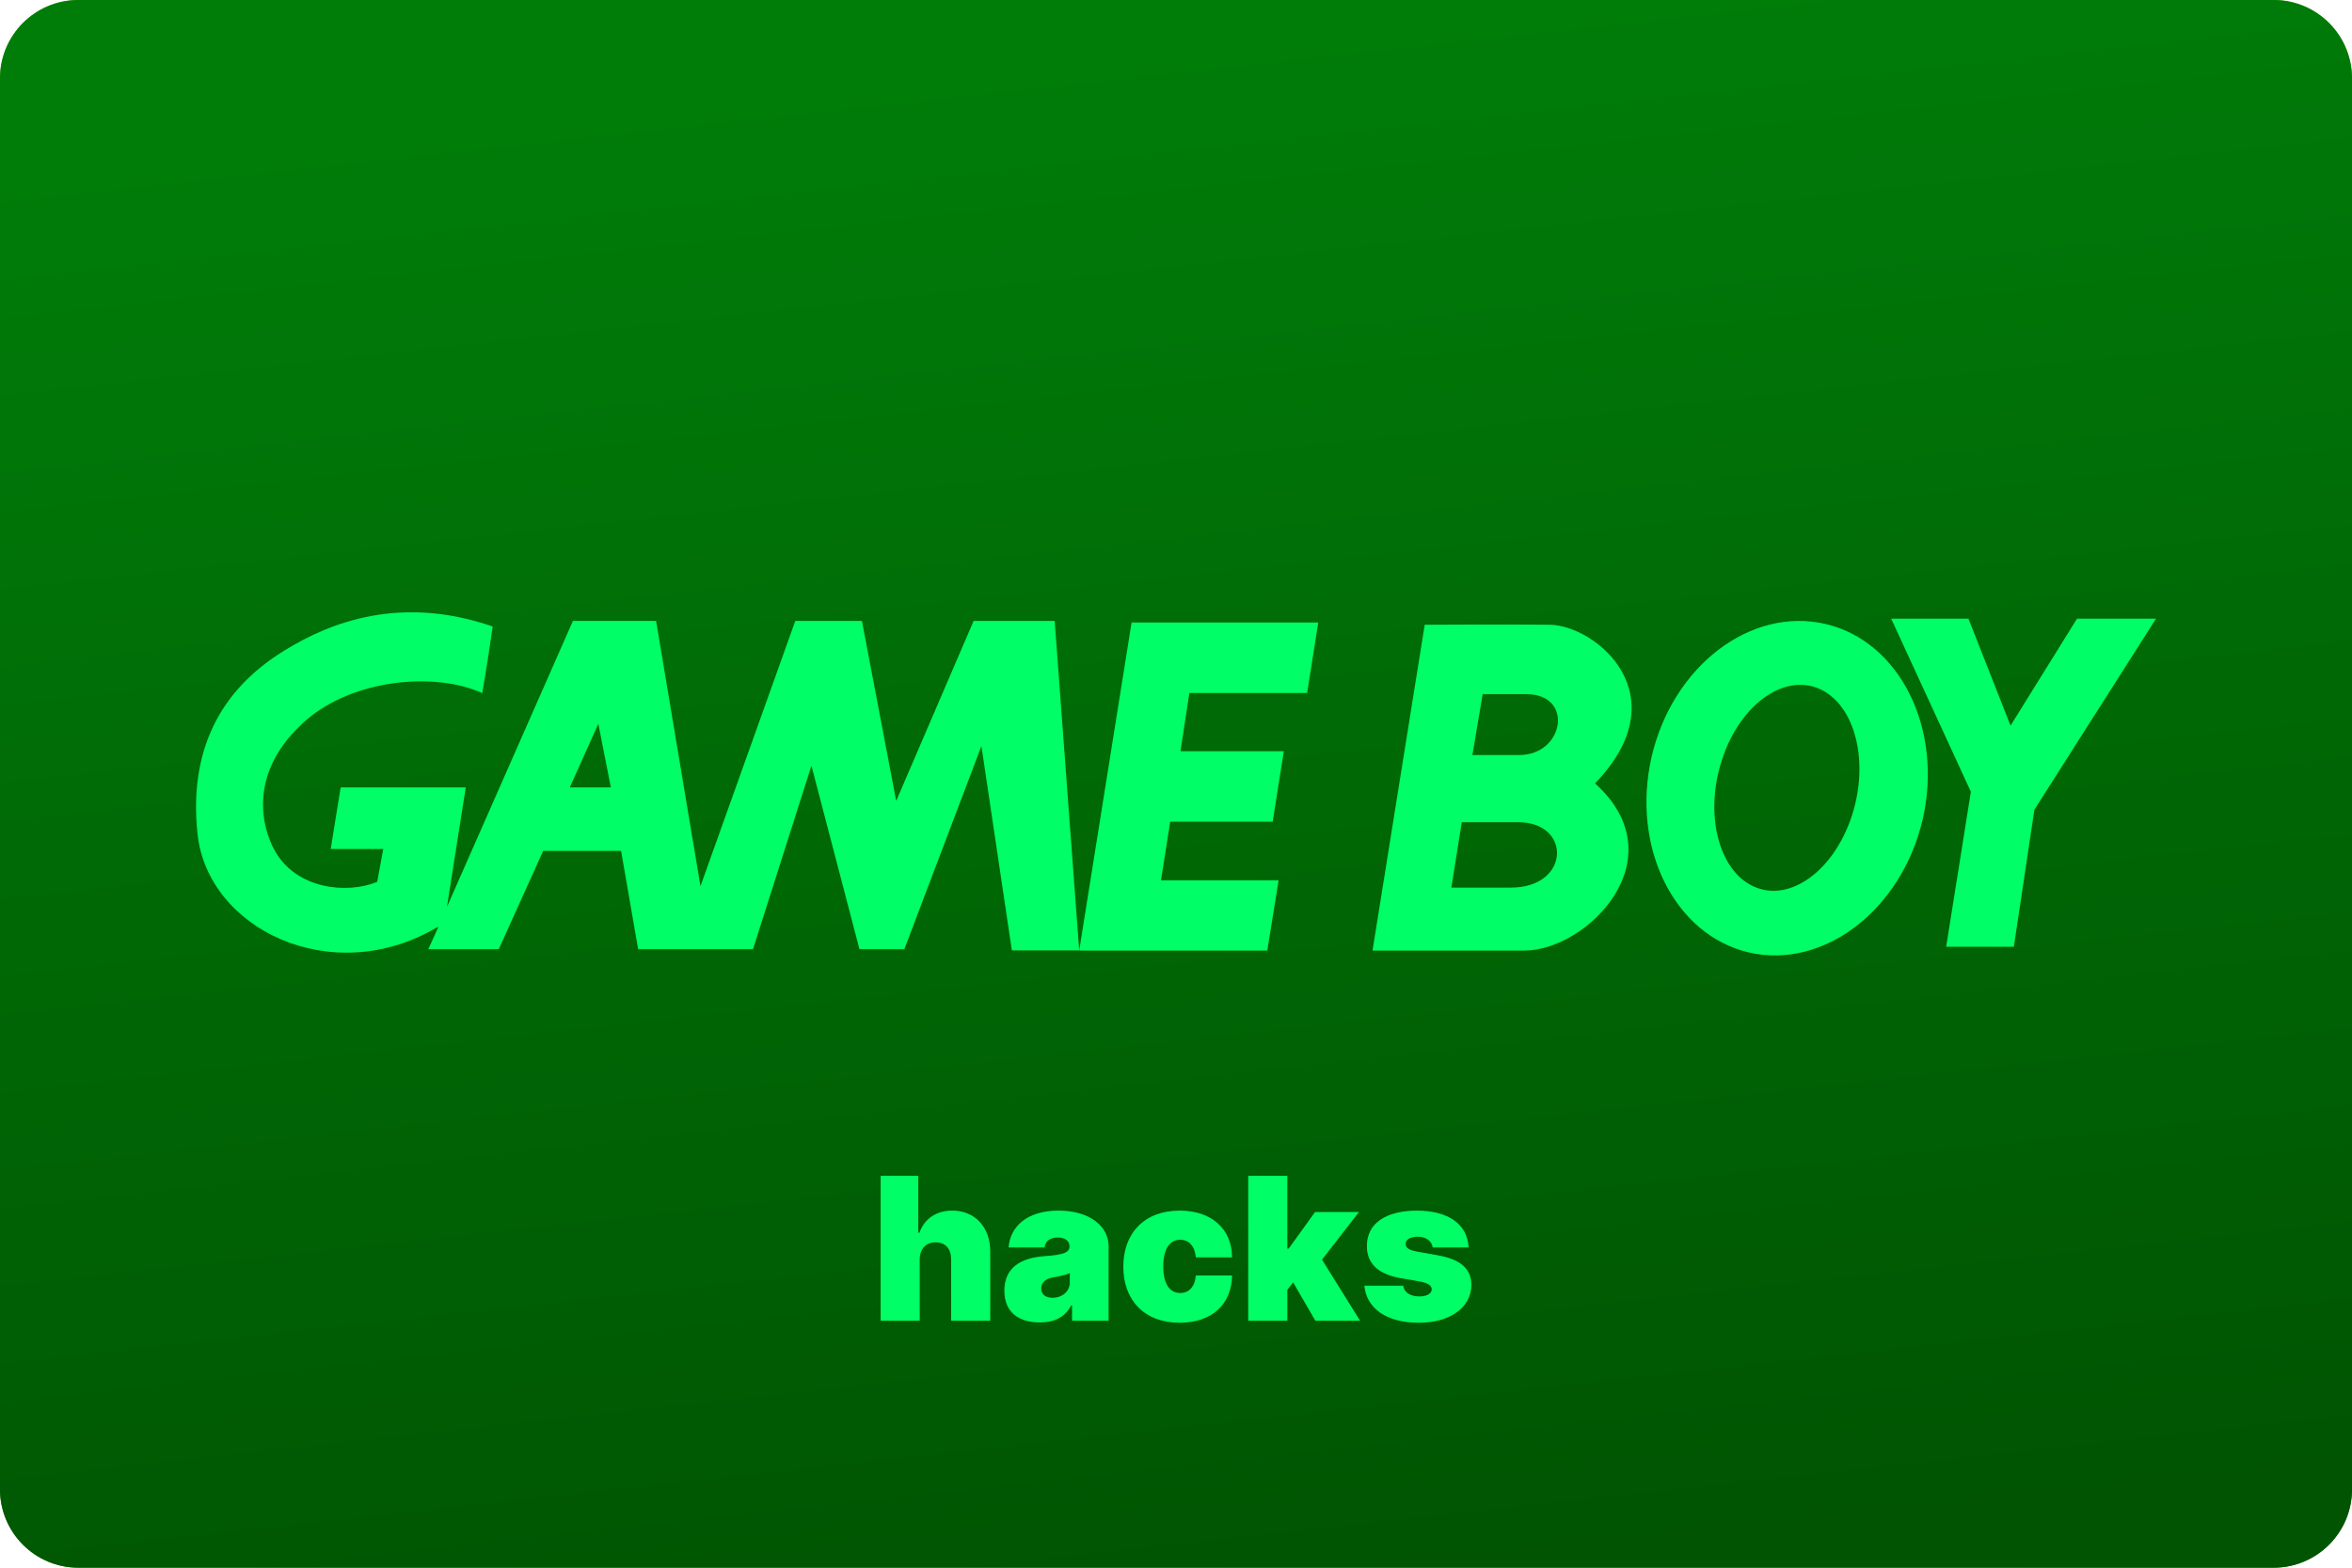
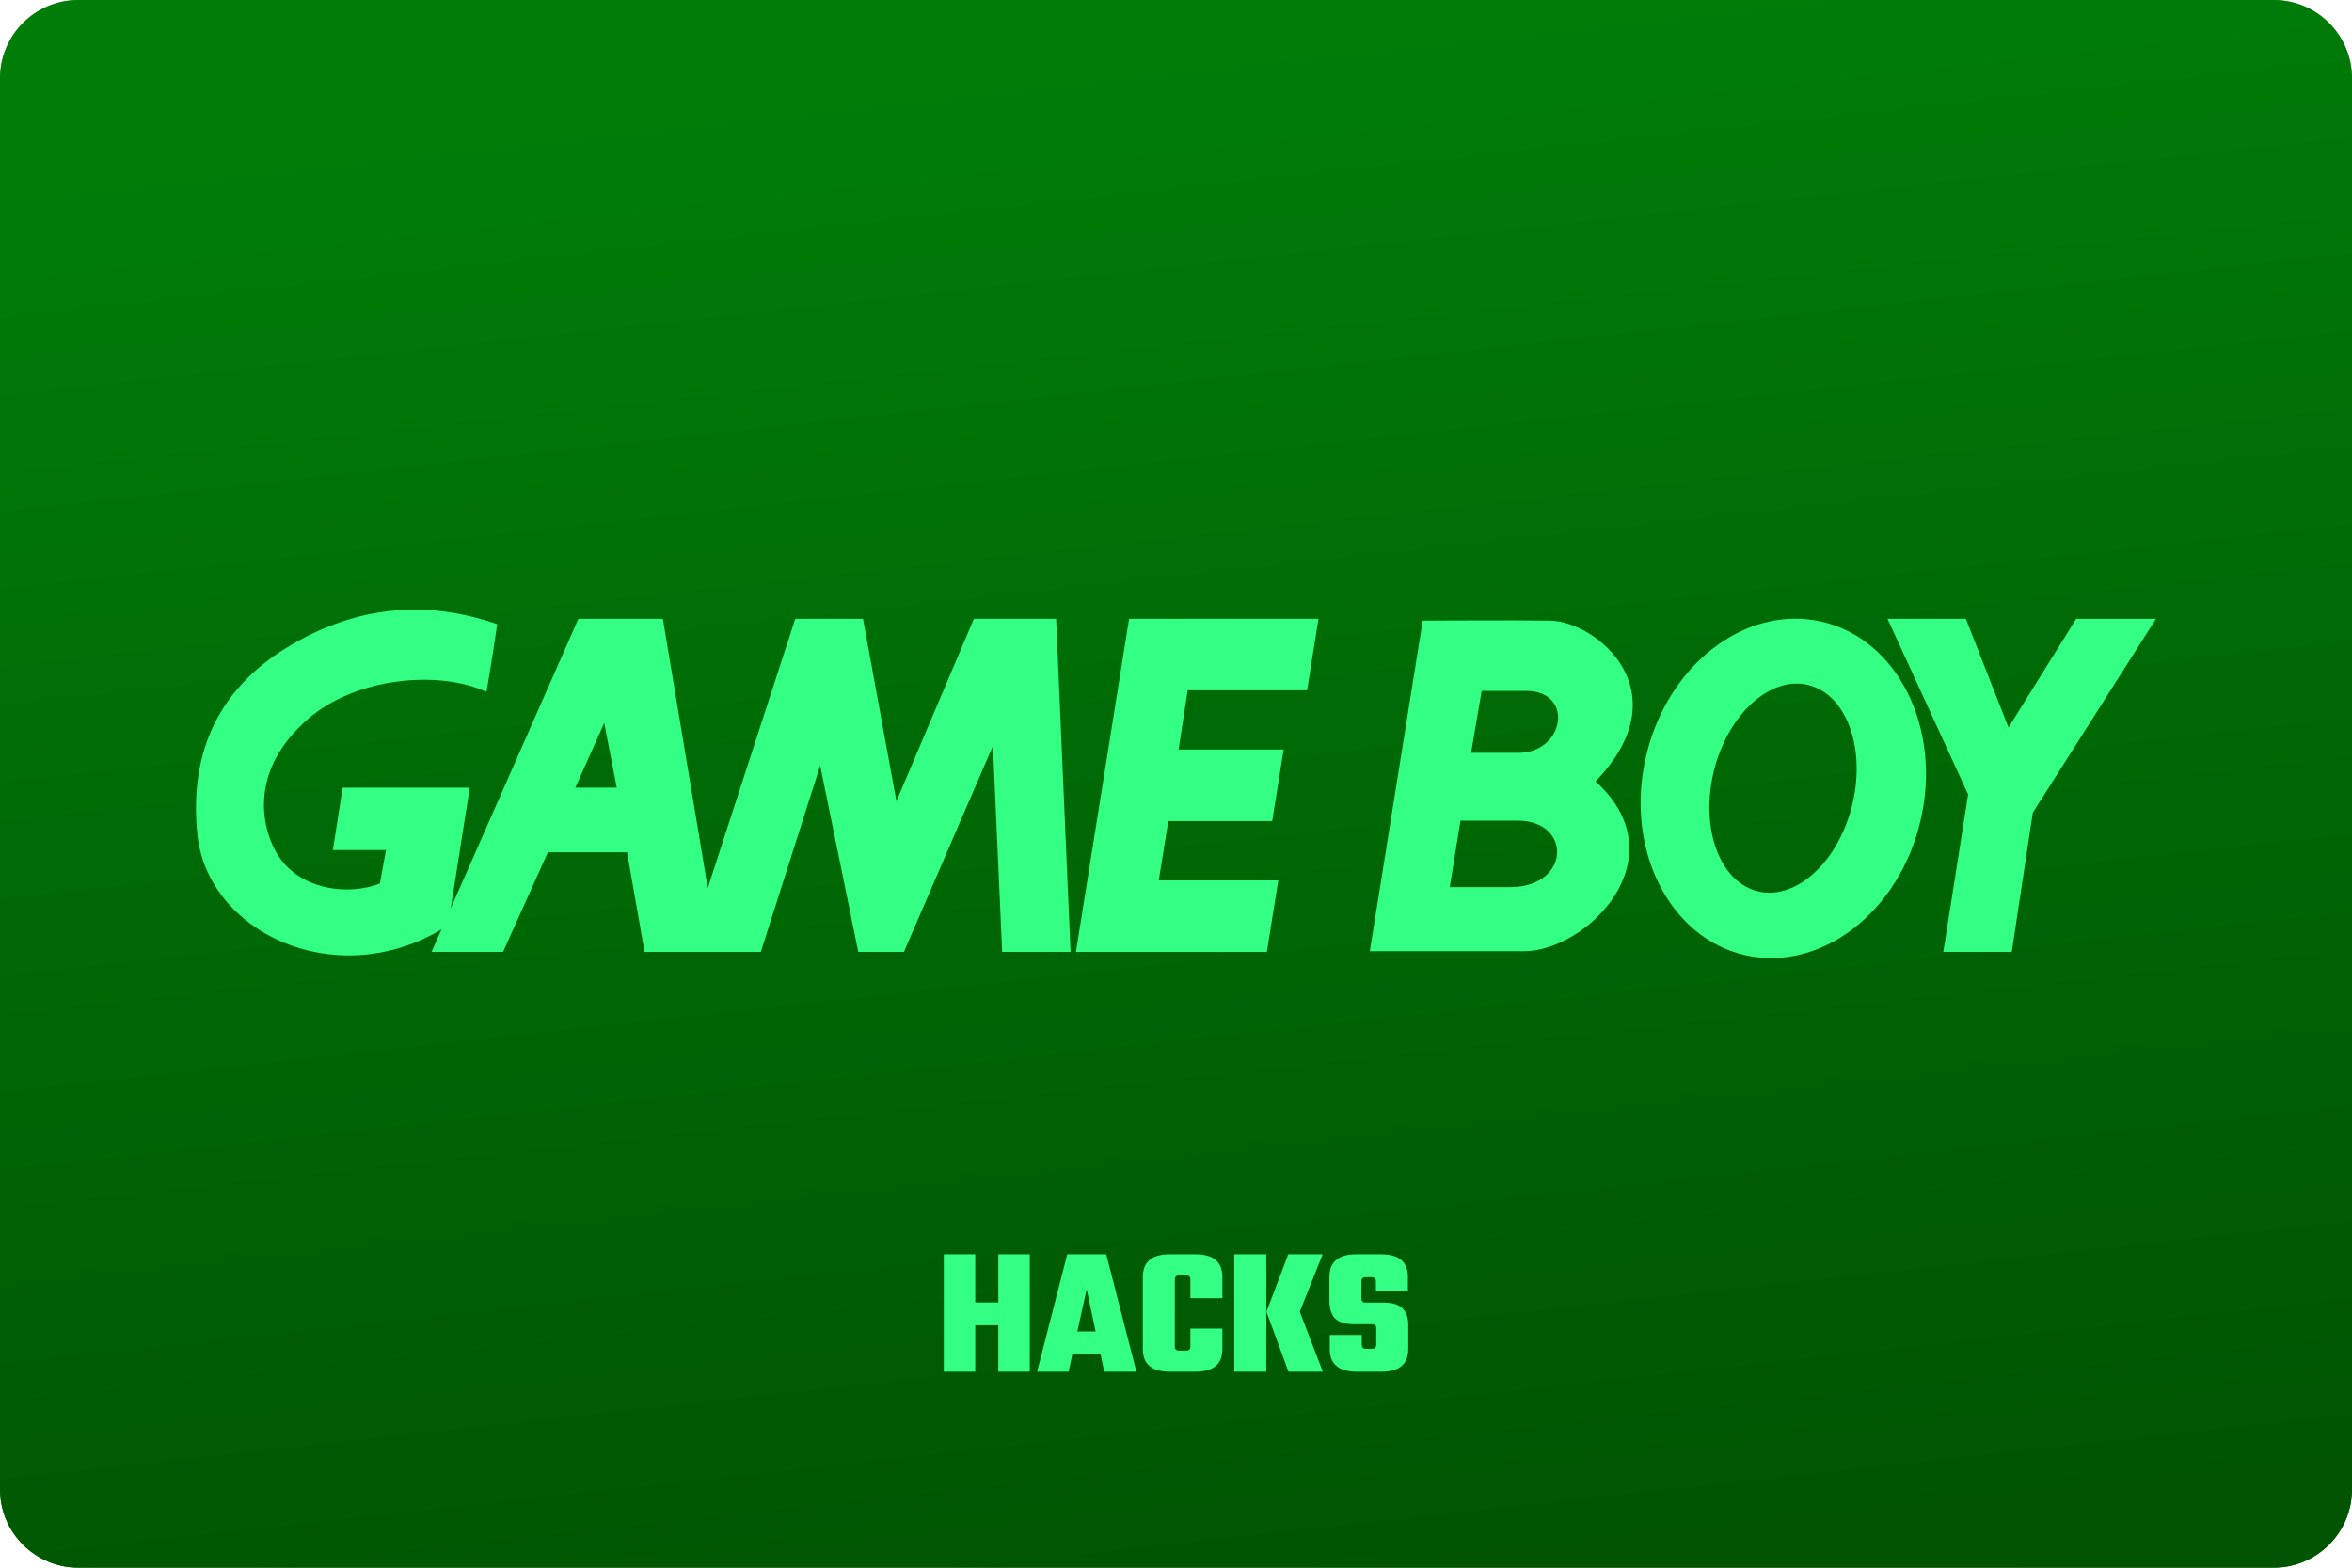
- <svg xmlns="http://www.w3.org/2000/svg" width="480" height="320" version="1.1" viewBox="0 0 480 320">
+ <svg xmlns="http://www.w3.org/2000/svg" width="480" height="320" version="1.1" viewBox="0 0 480 320" xml:space="preserve">
  <defs>
    <linearGradient id="a" x1="58.769" x2="71.208" y2="103.75" gradientTransform="matrix(3.7795 0 0 3.7795 8.3035e-6 0)" gradientUnits="userSpaceOnUse">
      <stop stop-color="#68b723" offset="0" />
      <stop stop-color="#206b00" offset="1" />
    </linearGradient>
    <linearGradient id="b" x1="80.364" x2="71.062" y1="84.667" gradientTransform="matrix(3.7795 0 0 3.7795 3.1214e-6 0)" gradientUnits="userSpaceOnUse">
      <stop stop-color="#005402" offset="0" />
      <stop stop-color="#007d09" offset="1" />
    </linearGradient>
  </defs>
-   <rect x="3.5939e-6" y="5.1209e-6" width="480" height="320" ry="16" fill="url(#a)" stroke-linecap="square" stroke-linejoin="round" stroke-width="2" style="paint-order:stroke fill markers" />
-   <rect x="-1.123e-6" width="480" height="320" ry="16" fill="url(#b)" stroke-width="3.78" style="paint-order:stroke markers fill" />
-   <g transform="matrix(1.342 0 0 1.342 341.7 239.27)" fill="#0f6">
-     <path d="m-167.97-58.526 4.339-9.684 1.905 9.684h-6.244m61.41-25.321-11.774 27.384-5.212-27.384h-10.134l-14.42 40.349-6.747-40.349h-12.647l-19.156 43.498 2.857-18.177h-19.024l-1.508 9.366h7.99l-0.926 5.001c-4.551 1.879-12.277 1.164-15.584-4.763-2.09-3.757-4.048-12.118 4.763-19.817 7.197-6.271 19.632-7.408 26.802-4.128 0 0 0.9-5.265 1.587-10.134-13.785-4.763-24.5-0.794-31.671 3.651-9.816 6.006-14.526 15.24-13.229 27.781 1.455 14.526 20.267 23.707 36.221 14.446 0.185-0.079 0.265-0.159 0.423-0.185l-1.535 3.387h10.716l6.747-14.949h11.853l2.593 14.949h17.462l8.89-27.914 7.303 27.914h6.826l11.721-30.903 4.63 31.089h10.239l-3.731-50.112z" stroke-width=".265" />
-     <polyline transform="matrix(.26458 0 0 .26458 -225.04 -85.143)" points="508.5 194.4 616.6 194.4 623.1 154 555.5 154 560.8 120.3 619.7 120.3 626.1 79.8 566.7 79.8 571.8 46.3 639.5 46.3 645.9 5.8 538.6 5.8 508.5 194.4" />
-     <polyline transform="matrix(.26458 0 0 .26458 -225.04 -85.143)" points="1043.8 65.1 1019.6 3.6 975.2 3.6 1021 103.1 1006.8 192.2 1045.7 192.2 1057.5 113.4 1127.4 3.6 1082 3.6 1043.8 65.1" />
-     <path d="m26.944-54.054c-2.752 8.255-9.419 13.07-14.843 10.61-5.397-2.408-7.593-11.112-4.815-19.42 2.778-8.334 9.419-13.044 14.817-10.636 5.424 2.434 7.62 11.139 4.842 19.447m-3.995-29.342c-11.377-2.619-23.204 6.429-26.405 20.214-3.148 13.811 3.466 27.12 14.817 29.766 11.377 2.593 23.178-6.456 26.405-20.241 3.148-13.811-3.493-27.12-14.817-29.739z" stroke-width=".265" />
-     <path d="m-23.618-63.447h-7.091l1.561-9.26h6.668c7.25 0 5.768 9.26-1.138 9.26m-1.244 20.161h-9.049l1.587-9.948h8.572c8.176 0 7.938 9.948-1.111 9.948zm6.006-39.979c-5.53-0.079-19.209 0-19.209 0h0.106l-7.938 49.556h23.098c9.525 0 23.416-13.996 10.742-25.426 12.965-13.467 0.106-23.971-6.8-24.13z" stroke-width=".265" />
-   </g>
-   <g transform="matrix(3.8449 0 0 3.8449 -10.247 -4.5683)" fill="#0f6" stroke-width=".265" aria-label="hacks">
-     <path d="m51.481 68.059c0.004-0.571 0.334-0.917 0.842-0.917 0.53 0 0.831 0.346 0.827 0.917v3.247h2.075v-3.683c0.004-1.263-0.793-2.165-2.014-2.165-0.853 0-1.484 0.436-1.744 1.173h-0.06v-3.022h-1.999v7.697h2.075z" />
-     <path d="m57.855 71.396c0.752 0 1.319-0.256 1.669-0.902h0.045v0.812h1.939v-3.954c0-1.067-1.011-1.894-2.661-1.894-1.725 0-2.574 0.902-2.646 1.954h1.909c0.049-0.357 0.312-0.526 0.707-0.526 0.361 0 0.616 0.165 0.616 0.466v0.015c0 0.334-0.368 0.44-1.338 0.511-1.191 0.086-2.12 0.568-2.12 1.834 0 1.15 0.774 1.684 1.879 1.684zm0.676-1.308c-0.353 0-0.601-0.173-0.601-0.496 0-0.297 0.21-0.526 0.692-0.601 0.331-0.053 0.609-0.12 0.827-0.21v0.481c0 0.526-0.447 0.827-0.917 0.827z" />
-     <path d="m65.281 71.411c1.71 0 2.759-0.981 2.781-2.51h-1.924c-0.045 0.605-0.372 0.932-0.827 0.932-0.545 0-0.902-0.466-0.902-1.413s0.357-1.413 0.902-1.413c0.459 0 0.77 0.327 0.827 0.932h1.924c-0.011-1.503-1.082-2.481-2.781-2.481-1.879 0-2.992 1.203-2.992 2.977 0 1.774 1.112 2.977 2.992 2.977z" />
-     <path d="m68.919 71.306h2.075v-1.639l0.312-0.395 1.176 2.033h2.375l-2.022-3.243 1.962-2.529h-2.33l-1.398 1.939h-0.075v-3.864h-2.075z" />
-     <path d="m80.615 67.413c-0.053-1.221-1.067-1.954-2.736-1.954-1.65 0-2.668 0.676-2.661 1.879-0.007 0.909 0.583 1.492 1.759 1.699l1.022 0.18c0.451 0.083 0.654 0.203 0.661 0.421-0.007 0.241-0.282 0.376-0.661 0.376-0.47 0-0.801-0.203-0.857-0.571h-2.059c0.113 1.184 1.135 1.969 2.901 1.969 1.597 0 2.774-0.778 2.781-2.014-0.007-0.853-0.579-1.349-1.759-1.563l-1.173-0.21c-0.44-0.079-0.564-0.237-0.556-0.406-0.007-0.241 0.289-0.376 0.646-0.376 0.41 0 0.752 0.218 0.782 0.571z" />
-   </g>
-   <style type="text/css">.st0{fill:#FC0C18;}
- 	.st1{fill:#FC0C18;}</style>
-   <style type="text/css">.st0{fill:#FC0C18;}
- 	.st1{fill:#FC0C18;}</style>
+   <rect width="480" height="320" ry="16" fill="url(#a)" />
+   <rect width="480" height="320" ry="16" fill="url(#b)" />
+   <path d="m85.076 124.44c-11.084-0.109-20.086 3.756-26.812 7.918-13.295 8.252-19.703 20.797-17.994 37.885 1.98 19.818 27.632 32.29 49.377 19.734 0.219-0.126 0.304-0.189 0.459-0.285l-2.031 4.609h14.586l9.158-20.338h16.15l3.574 20.338h23.725l12.117-38.031 7.773 38.031h9.314l18.172-42.062 1.875 42.062h13.963l-2.949-67.996h-16.775l-15.816 37.248-6.824-37.248h-13.816l-17.859 54.961-9.168-54.961h-17.234l-26.057 59.129 3.885-24.641h-25.945l-1.988 12.721h10.836l-1.24 6.836c-6.21 2.48-16.765 1.552-21.256-6.533-2.845-5.116-5.491-16.536 6.533-27.008 9.784-8.544 26.695-10.085 36.479-5.584 0 0 1.24-7.147 2.178-13.826-5.88-2.038-11.349-2.909-16.387-2.959zm280.91 1.85c-13.5 0.229-26.276 11.721-30.078 28.168-4.345 18.807 4.711 36.937 20.184 40.5 15.473 3.563 31.538-8.752 35.883-27.559 4.335-18.786-4.688-36.916-20.182-40.5-1.934-0.445-3.878-0.642-5.807-0.609zm-135.56 0.016-10.846 67.996h38.969l2.324-14.588h-24.393l1.949-12.117h21.203l2.334-14.598h-21.434l1.855-12.096h24.371l2.322-14.598h-38.656zm154.78 0 16.451 35.852-5.062 32.145h13.971l4.293-28.414 25.143-39.582h-16.285l-13.816 22.203-8.711-22.203h-15.982zm-76.111 0.328c-8.338-0.019-18.526 0.055-18.748 0.057l-10.793 67.477h31.424c12.951 0 31.862-19.079 14.639-34.666 17.723-18.338 0.158-32.654-9.24-32.811-1.889-0.034-4.471-0.05-7.281-0.057zm57.322 12.906c1.456-0.036 2.9 0.242 4.285 0.863 7.398 3.303 10.336 15.16 6.564 26.465-3.772 11.315-12.817 17.806-20.215 14.492-7.387-3.303-10.315-15.16-6.564-26.465 3.073-9.185 9.62-15.2 15.93-15.355zm-64.035 1.488h9.086c9.857 0 7.855 12.639-1.543 12.639h-9.699l2.156-12.639zm-179.07 6.553 2.562 13.191v0.01h-8.461zm174.74 19.934h11.701c11.086 0 10.794 13.564-1.543 13.564h-12.336l2.178-13.564z" fill="#33ff85" />
+   <path d="m192.61 256.03v23.969h6.422v-9.482h4.703v9.482h6.422v-23.969h-6.422v9.82h-4.703v-9.82zm25.199 0-6.16 23.969h6.422l0.785-3.584h5.748l0.748 3.584h6.57l-6.16-23.969h-7.953zm20.908 0c-3.659 0-5.488 1.545-5.488 4.631v14.709c0 3.086 1.83 4.629 5.488 4.629h5.264c3.659 0 5.488-1.543 5.488-4.629v-4.182h-6.533v3.695c0 0.548-0.311 0.822-0.934 0.822h-1.307c-0.622 0-0.934-0.275-0.934-0.822v-13.738c0-0.548 0.311-0.82 0.934-0.82h1.307c0.622 0 0.934 0.273 0.934 0.82v3.846h6.533v-4.33c0-3.086-1.83-4.631-5.488-4.631h-5.264zm13.178 0v23.969h6.533v-23.969zm11.014 0-4.443 11.723 4.481 12.246h7.018l-4.703-12.246 4.666-11.723zm13.85 0c-3.634 0-5.449 1.545-5.449 4.631v4.928c0 1.518 0.372 2.688 1.119 3.51 0.772 0.796 2.078 1.193 3.92 1.193h3.584c0.622 0 0.934 0.275 0.934 0.822v3.397c0 0.548-0.311 0.822-0.934 0.822h-1.082c-0.622 0-0.934-0.275-0.934-0.822v-2.016h-6.533v2.875c0 3.086 1.83 4.629 5.488 4.629h5.076c3.634 0 5.451-1.543 5.451-4.629v-4.928c0-1.493-0.399-2.627-1.195-3.398-0.772-0.772-2.078-1.156-3.92-1.156h-3.508c-0.622 0-0.934-0.275-0.934-0.822v-3.547c0-0.548 0.311-0.82 0.934-0.82h1.082c0.622 0 0.934 0.273 0.934 0.82v2.016h6.533v-2.873c0-3.086-1.817-4.631-5.451-4.631h-5.115zm-54.99 7.131 1.828 8.625h-3.732z" fill="#33ff85" />
</svg>
